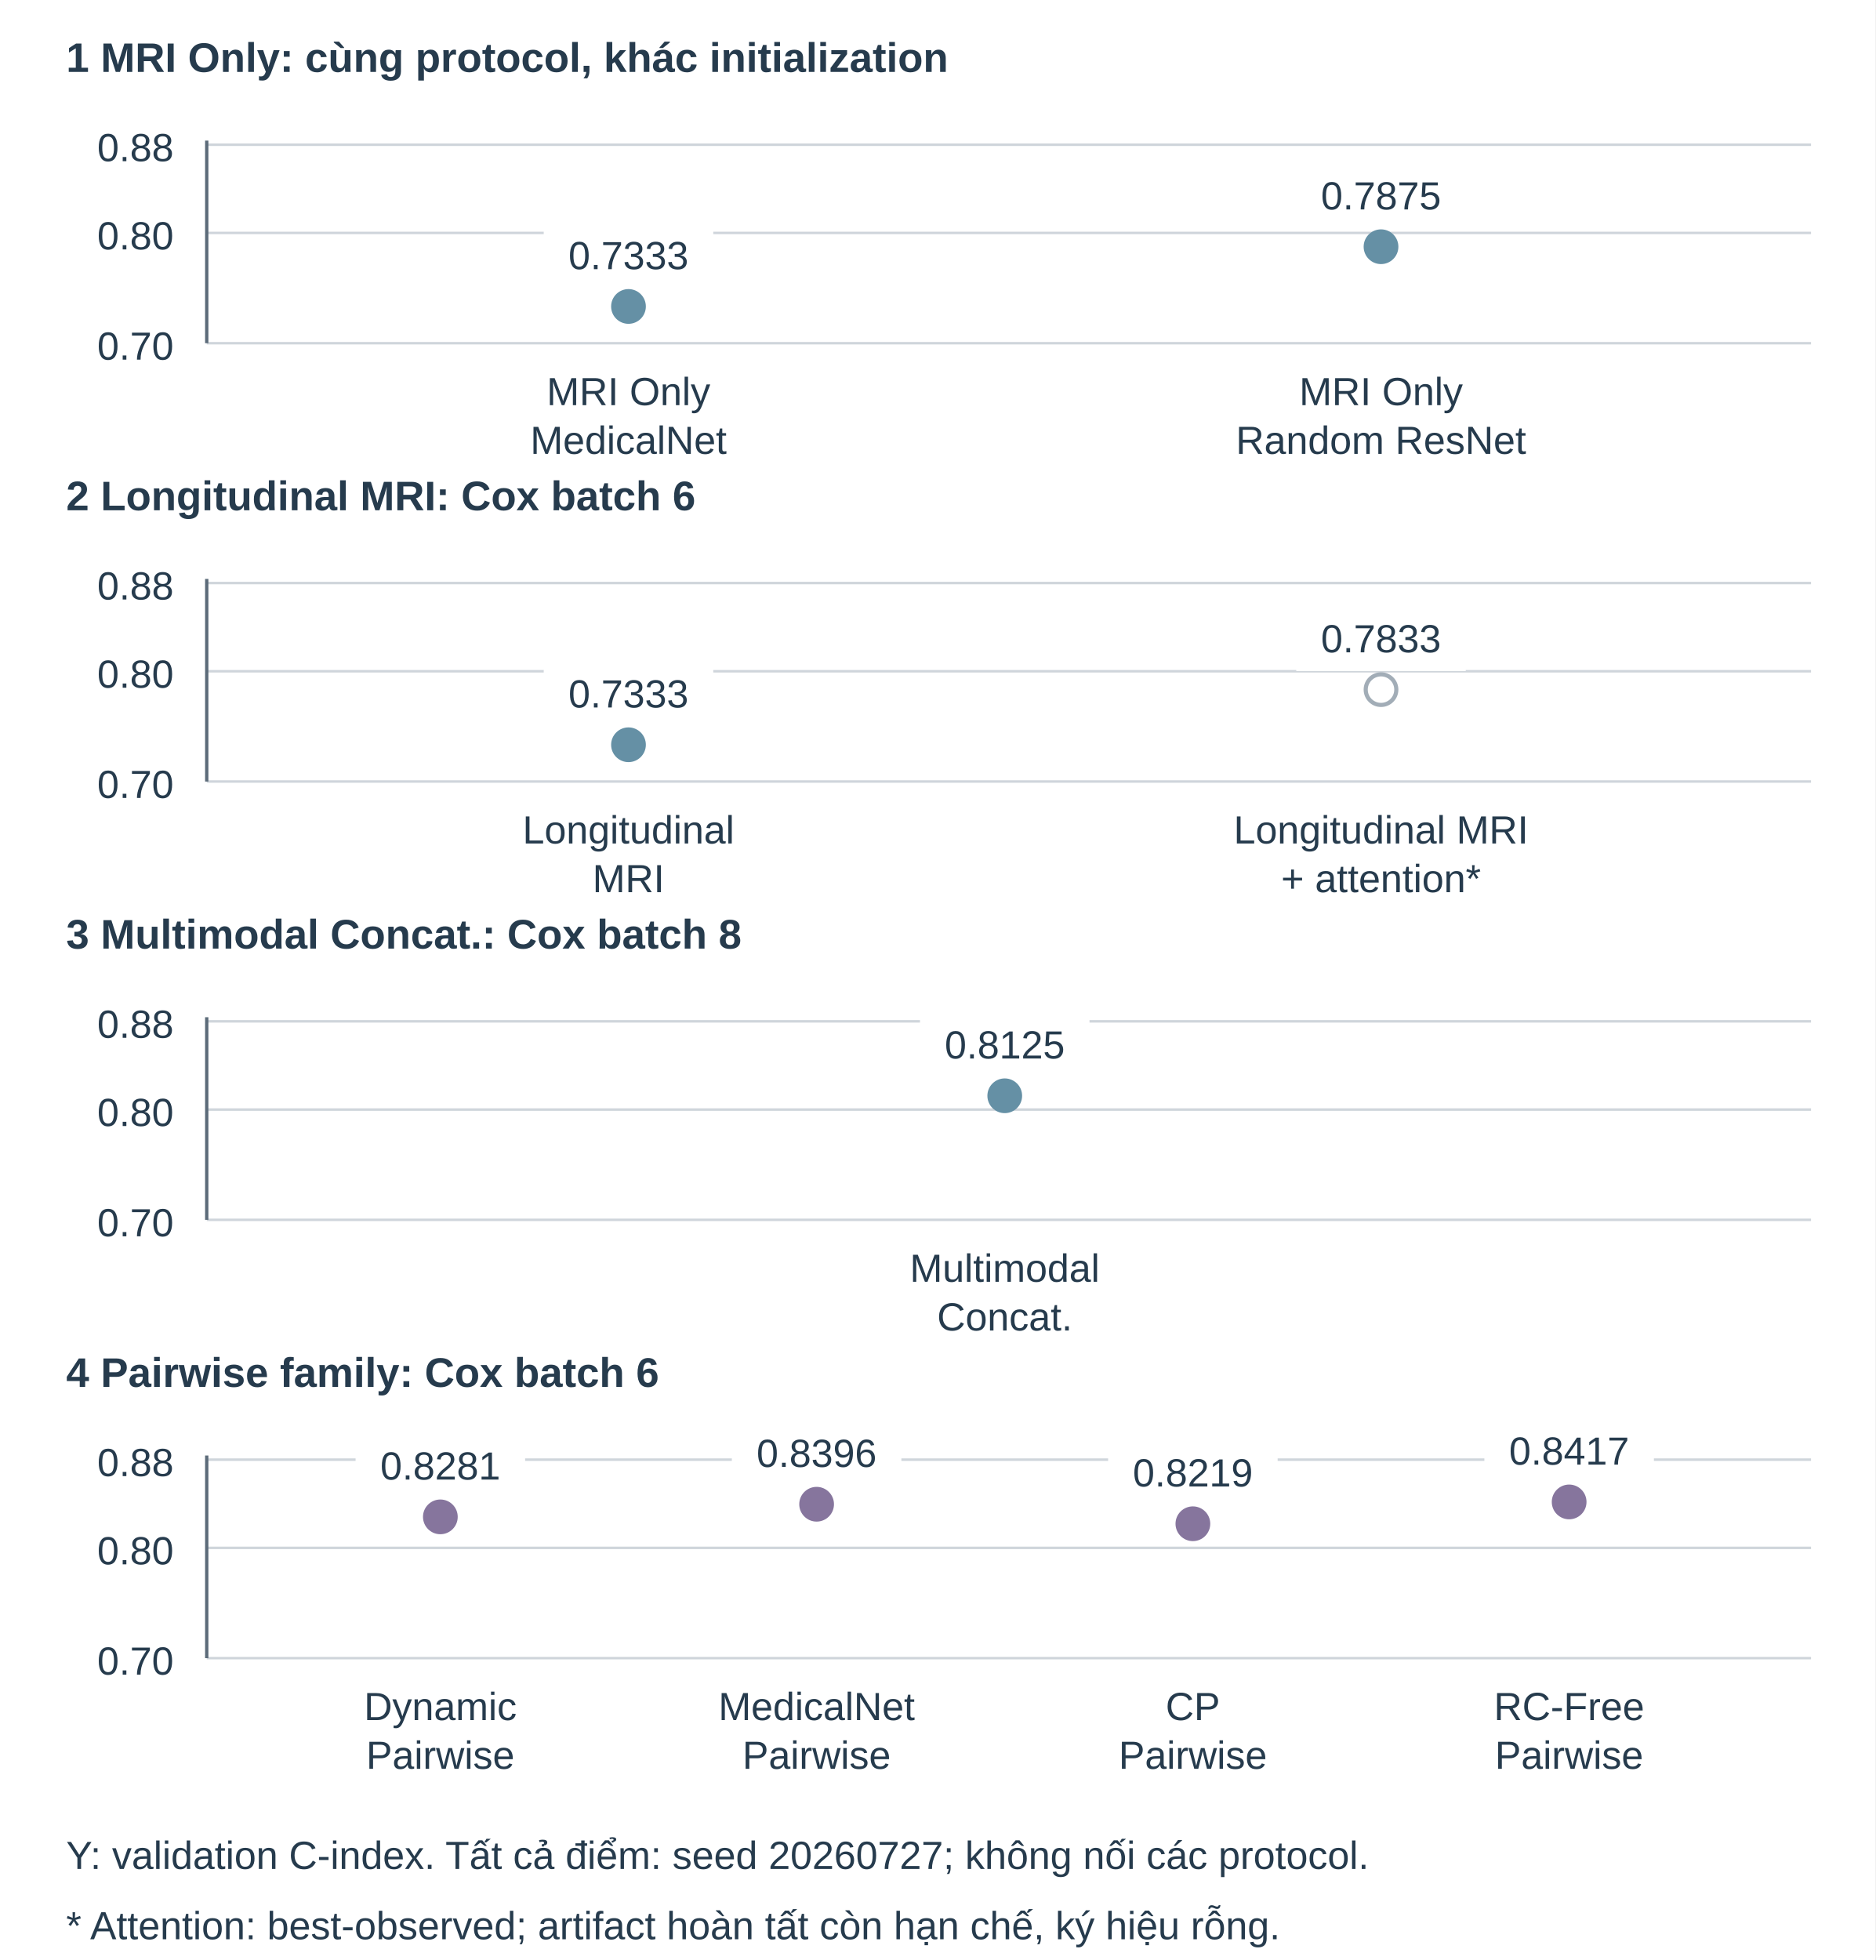
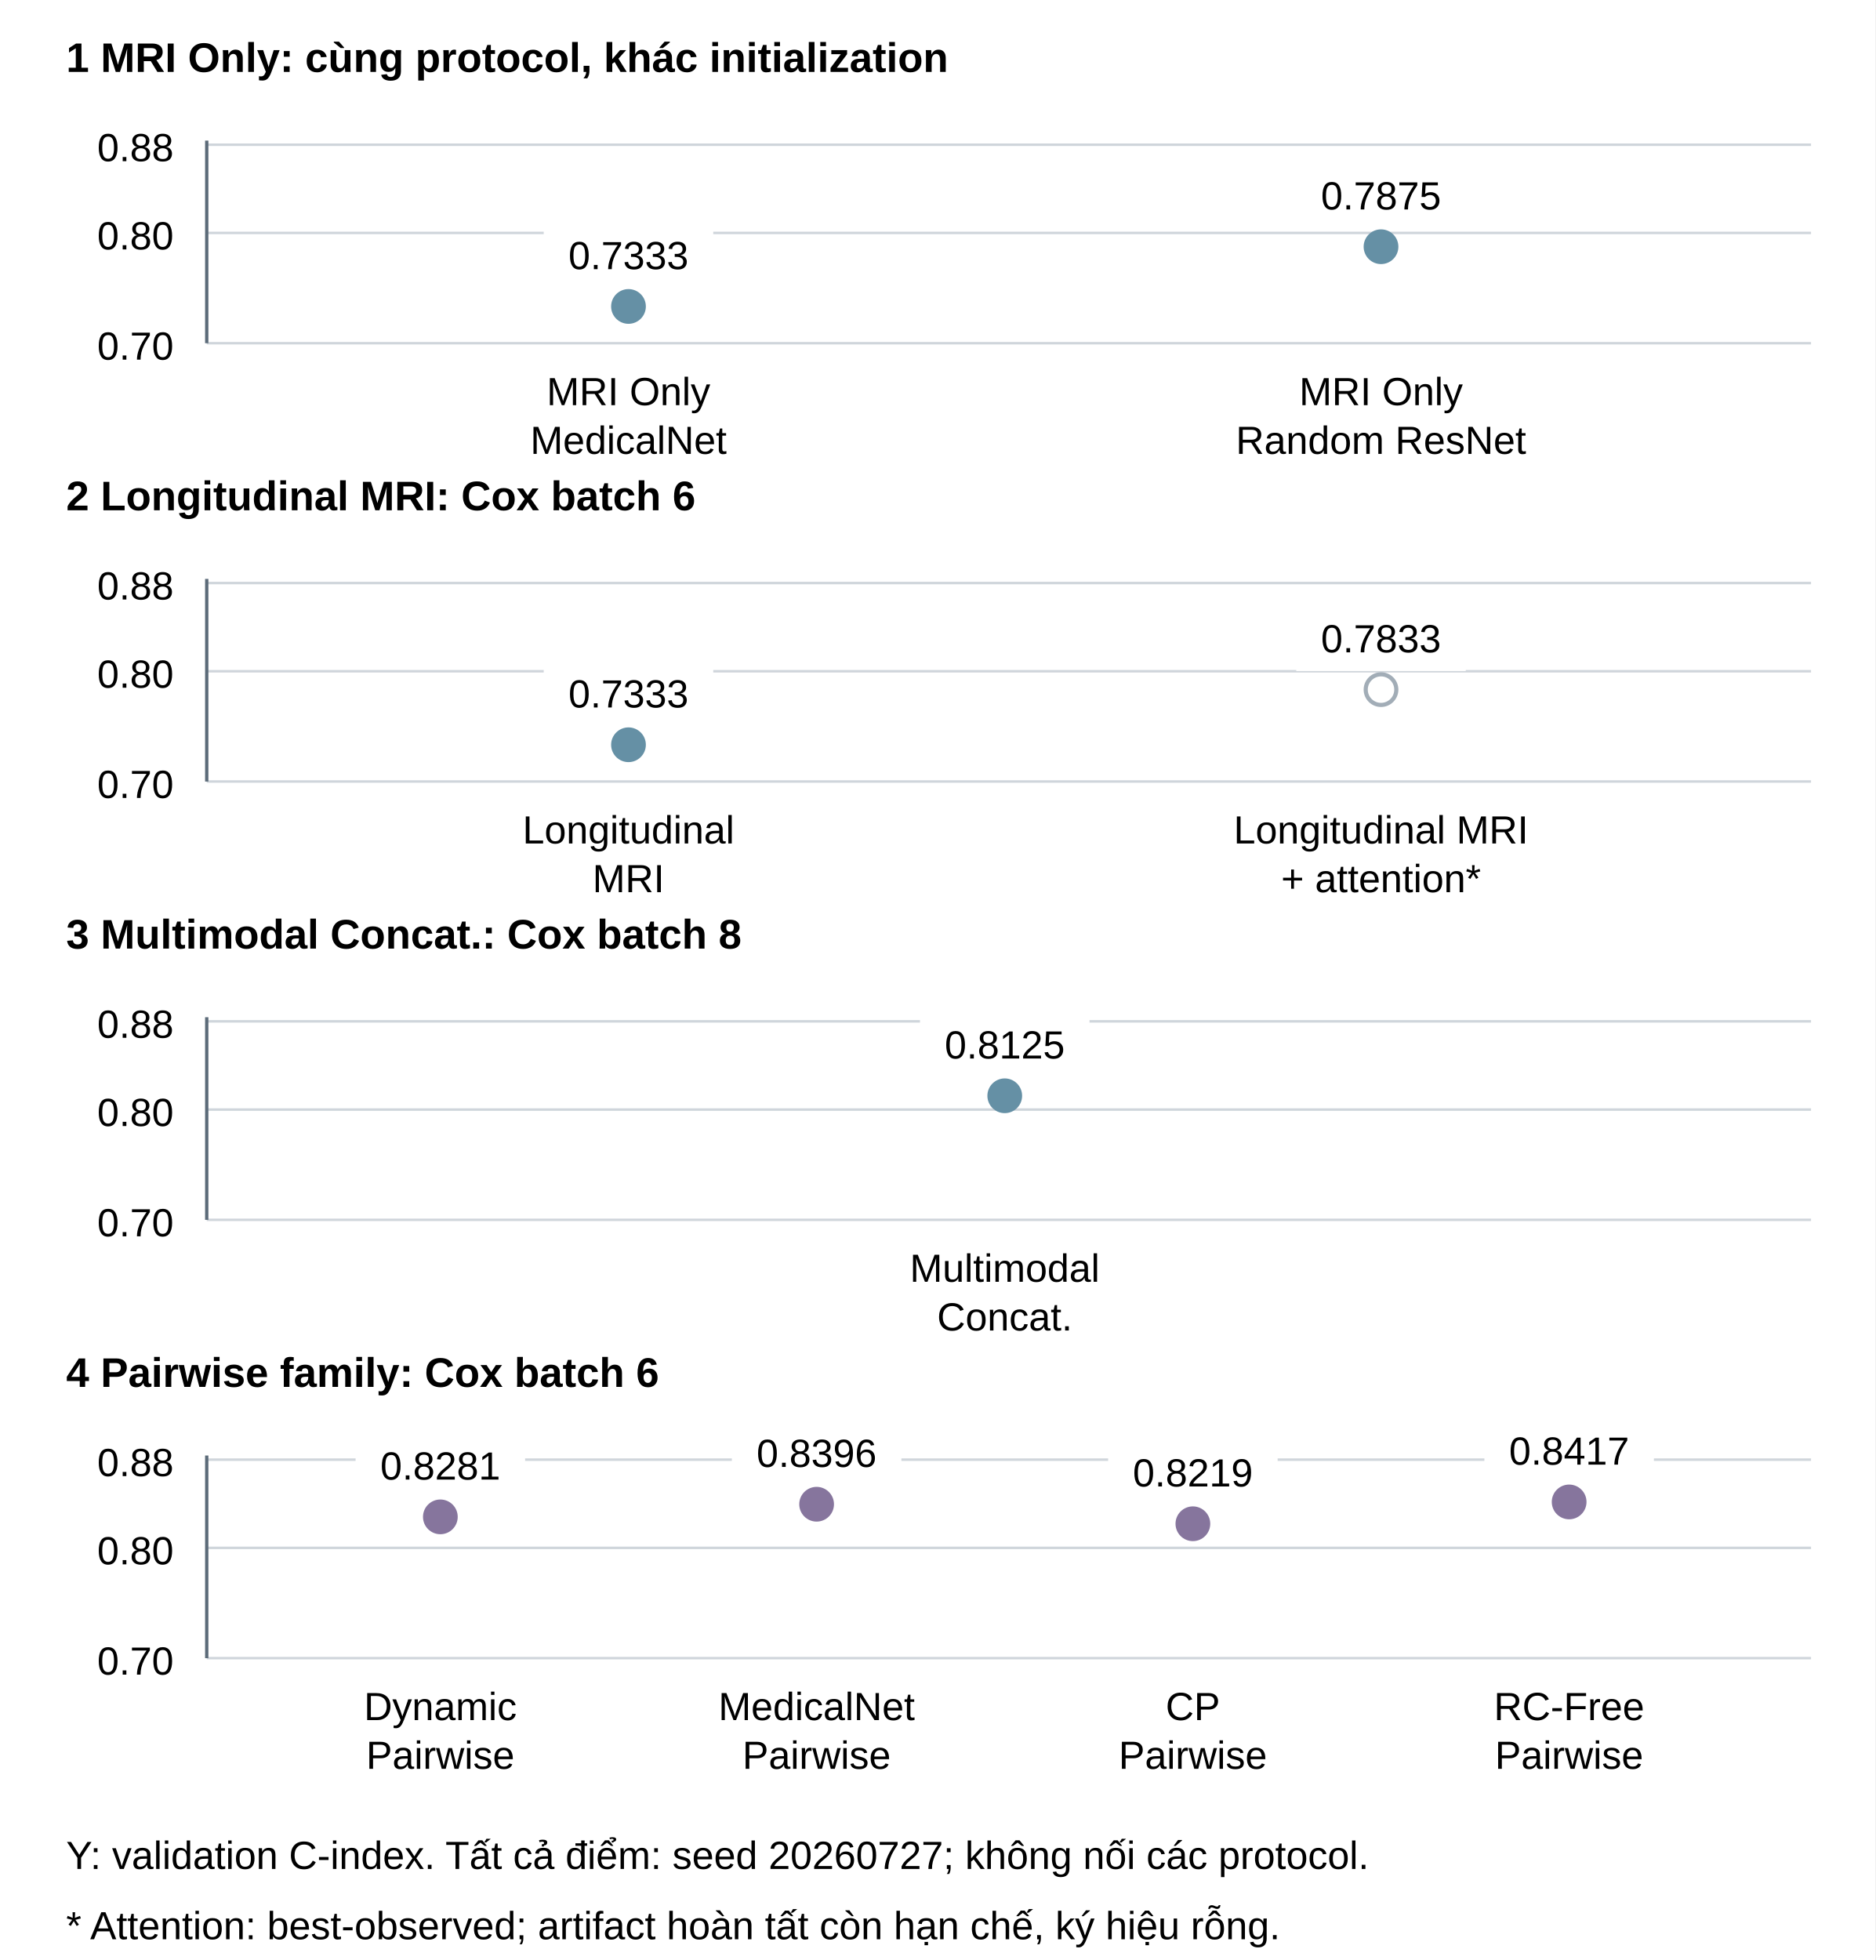
<svg xmlns="http://www.w3.org/2000/svg" width="160mm" height="167.217mm" viewBox="0 0 453.543 474">
  <rect width="100%" height="100%" fill="white" />
-   <text x="16" y="17.4" font-family="Arial, DejaVu Sans, sans-serif" font-size="10" font-weight="700" text-anchor="start" fill="#263B4D">1  MRI Only: cùng protocol, khác initialization</text>
+   <text x="16" y="17.4" font-family="Arial, DejaVu Sans, sans-serif" font-size="10" font-weight="700" text-anchor="start" fill="#000000">1  MRI Only: cùng protocol, khác initialization</text>
  <polyline points="50,83.0 438,83.0" fill="none" stroke="#CFD5DB" stroke-width="0.6" stroke-linejoin="round" />
-   <text x="42" y="86.98" font-family="Arial, DejaVu Sans, sans-serif" font-size="9.5" font-weight="400" text-anchor="end" fill="#263B4D">0.70</text>
+   <text x="42" y="86.98" font-family="Arial, DejaVu Sans, sans-serif" font-size="9.5" font-weight="400" text-anchor="end" fill="#000000">0.70</text>
  <polyline points="50,56.333 438,56.333" fill="none" stroke="#CFD5DB" stroke-width="0.6" stroke-linejoin="round" />
-   <text x="42" y="60.313" font-family="Arial, DejaVu Sans, sans-serif" font-size="9.5" font-weight="400" text-anchor="end" fill="#263B4D">0.80</text>
+   <text x="42" y="60.313" font-family="Arial, DejaVu Sans, sans-serif" font-size="9.5" font-weight="400" text-anchor="end" fill="#000000">0.80</text>
  <polyline points="50,35 438,35" fill="none" stroke="#CFD5DB" stroke-width="0.6" stroke-linejoin="round" />
-   <text x="42" y="38.98" font-family="Arial, DejaVu Sans, sans-serif" font-size="9.5" font-weight="400" text-anchor="end" fill="#263B4D">0.88</text>
+   <text x="42" y="38.98" font-family="Arial, DejaVu Sans, sans-serif" font-size="9.5" font-weight="400" text-anchor="end" fill="#000000">0.88</text>
  <polyline points="50,34 50,83" fill="none" stroke="#5C6B79" stroke-width="0.8" stroke-linejoin="round" />
  <circle cx="152.0" cy="74.111" r="3.7" fill="#6590A5" stroke="#6590A5" stroke-width="1" />
-   <text x="152.0" y="78.191" font-family="Arial, DejaVu Sans, sans-serif" font-size="12" font-weight="400" text-anchor="middle" fill="#263B4D" />
+   <text x="152.0" y="78.191" font-family="Arial, DejaVu Sans, sans-serif" font-size="12" font-weight="400" text-anchor="middle" fill="#000000" />
  <rect x="132.0" y="56.111" width="40" height="13" rx="0" fill="#FFFFFF" stroke="#FFFFFF" stroke-width="1" />
-   <text x="152.0" y="66.126" font-family="Arial, DejaVu Sans, sans-serif" font-size="9.5" font-weight="700" text-anchor="middle" fill="#263B4D" />
-   <text x="152.0" y="65.091" font-family="Arial, DejaVu Sans, sans-serif" font-size="9.5" font-weight="400" text-anchor="middle" fill="#263B4D">0.7333</text>
-   <text x="152.0" y="97.98" font-family="Arial, DejaVu Sans, sans-serif" font-size="9.5" font-weight="400" text-anchor="middle" fill="#263B4D">MRI Only</text>
-   <text x="152.0" y="109.76" font-family="Arial, DejaVu Sans, sans-serif" font-size="9.5" font-weight="400" text-anchor="middle" fill="#263B4D">MedicalNet</text>
+   <text x="152.0" y="66.126" font-family="Arial, DejaVu Sans, sans-serif" font-size="9.5" font-weight="700" text-anchor="middle" fill="#000000" />
+   <text x="152.0" y="65.091" font-family="Arial, DejaVu Sans, sans-serif" font-size="9.5" font-weight="400" text-anchor="middle" fill="#000000">0.7333</text>
+   <text x="152.0" y="97.98" font-family="Arial, DejaVu Sans, sans-serif" font-size="9.5" font-weight="400" text-anchor="middle" fill="#000000">MRI Only</text>
+   <text x="152.0" y="109.76" font-family="Arial, DejaVu Sans, sans-serif" font-size="9.5" font-weight="400" text-anchor="middle" fill="#000000">MedicalNet</text>
  <circle cx="334.0" cy="59.667" r="3.7" fill="#6590A5" stroke="#6590A5" stroke-width="1" />
-   <text x="334.0" y="63.747" font-family="Arial, DejaVu Sans, sans-serif" font-size="12" font-weight="400" text-anchor="middle" fill="#263B4D" />
+   <text x="334.0" y="63.747" font-family="Arial, DejaVu Sans, sans-serif" font-size="12" font-weight="400" text-anchor="middle" fill="#000000" />
  <rect x="314.0" y="41.667" width="40" height="13" rx="0" fill="#FFFFFF" stroke="#FFFFFF" stroke-width="1" />
-   <text x="334.0" y="51.682" font-family="Arial, DejaVu Sans, sans-serif" font-size="9.5" font-weight="700" text-anchor="middle" fill="#263B4D" />
-   <text x="334.0" y="50.647" font-family="Arial, DejaVu Sans, sans-serif" font-size="9.5" font-weight="400" text-anchor="middle" fill="#263B4D">0.7875</text>
-   <text x="334.0" y="97.98" font-family="Arial, DejaVu Sans, sans-serif" font-size="9.5" font-weight="400" text-anchor="middle" fill="#263B4D">MRI Only</text>
-   <text x="334.0" y="109.76" font-family="Arial, DejaVu Sans, sans-serif" font-size="9.5" font-weight="400" text-anchor="middle" fill="#263B4D">Random ResNet</text>
-   <text x="16" y="123.4" font-family="Arial, DejaVu Sans, sans-serif" font-size="10" font-weight="700" text-anchor="start" fill="#263B4D">2  Longitudinal MRI: Cox batch 6</text>
+   <text x="334.0" y="51.682" font-family="Arial, DejaVu Sans, sans-serif" font-size="9.5" font-weight="700" text-anchor="middle" fill="#000000" />
+   <text x="334.0" y="50.647" font-family="Arial, DejaVu Sans, sans-serif" font-size="9.5" font-weight="400" text-anchor="middle" fill="#000000">0.7875</text>
+   <text x="334.0" y="97.98" font-family="Arial, DejaVu Sans, sans-serif" font-size="9.5" font-weight="400" text-anchor="middle" fill="#000000">MRI Only</text>
+   <text x="334.0" y="109.76" font-family="Arial, DejaVu Sans, sans-serif" font-size="9.5" font-weight="400" text-anchor="middle" fill="#000000">Random ResNet</text>
+   <text x="16" y="123.4" font-family="Arial, DejaVu Sans, sans-serif" font-size="10" font-weight="700" text-anchor="start" fill="#000000">2  Longitudinal MRI: Cox batch 6</text>
  <polyline points="50,189.0 438,189.0" fill="none" stroke="#CFD5DB" stroke-width="0.6" stroke-linejoin="round" />
-   <text x="42" y="192.98" font-family="Arial, DejaVu Sans, sans-serif" font-size="9.5" font-weight="400" text-anchor="end" fill="#263B4D">0.70</text>
+   <text x="42" y="192.98" font-family="Arial, DejaVu Sans, sans-serif" font-size="9.5" font-weight="400" text-anchor="end" fill="#000000">0.70</text>
  <polyline points="50,162.333 438,162.333" fill="none" stroke="#CFD5DB" stroke-width="0.6" stroke-linejoin="round" />
-   <text x="42" y="166.313" font-family="Arial, DejaVu Sans, sans-serif" font-size="9.5" font-weight="400" text-anchor="end" fill="#263B4D">0.80</text>
+   <text x="42" y="166.313" font-family="Arial, DejaVu Sans, sans-serif" font-size="9.5" font-weight="400" text-anchor="end" fill="#000000">0.80</text>
  <polyline points="50,141.0 438,141.0" fill="none" stroke="#CFD5DB" stroke-width="0.6" stroke-linejoin="round" />
-   <text x="42" y="144.98" font-family="Arial, DejaVu Sans, sans-serif" font-size="9.5" font-weight="400" text-anchor="end" fill="#263B4D">0.88</text>
+   <text x="42" y="144.98" font-family="Arial, DejaVu Sans, sans-serif" font-size="9.5" font-weight="400" text-anchor="end" fill="#000000">0.88</text>
  <polyline points="50,140 50,189" fill="none" stroke="#5C6B79" stroke-width="0.8" stroke-linejoin="round" />
  <circle cx="152.0" cy="180.111" r="3.7" fill="#6590A5" stroke="#6590A5" stroke-width="1" />
-   <text x="152.0" y="184.191" font-family="Arial, DejaVu Sans, sans-serif" font-size="12" font-weight="400" text-anchor="middle" fill="#263B4D" />
+   <text x="152.0" y="184.191" font-family="Arial, DejaVu Sans, sans-serif" font-size="12" font-weight="400" text-anchor="middle" fill="#000000" />
  <rect x="132.0" y="162.111" width="40" height="13" rx="0" fill="#FFFFFF" stroke="#FFFFFF" stroke-width="1" />
-   <text x="152.0" y="172.126" font-family="Arial, DejaVu Sans, sans-serif" font-size="9.5" font-weight="700" text-anchor="middle" fill="#263B4D" />
-   <text x="152.0" y="171.091" font-family="Arial, DejaVu Sans, sans-serif" font-size="9.5" font-weight="400" text-anchor="middle" fill="#263B4D">0.7333</text>
-   <text x="152.0" y="203.98" font-family="Arial, DejaVu Sans, sans-serif" font-size="9.5" font-weight="400" text-anchor="middle" fill="#263B4D">Longitudinal</text>
-   <text x="152.0" y="215.76" font-family="Arial, DejaVu Sans, sans-serif" font-size="9.5" font-weight="400" text-anchor="middle" fill="#263B4D">MRI</text>
+   <text x="152.0" y="172.126" font-family="Arial, DejaVu Sans, sans-serif" font-size="9.5" font-weight="700" text-anchor="middle" fill="#000000" />
+   <text x="152.0" y="171.091" font-family="Arial, DejaVu Sans, sans-serif" font-size="9.5" font-weight="400" text-anchor="middle" fill="#000000">0.7333</text>
+   <text x="152.0" y="203.98" font-family="Arial, DejaVu Sans, sans-serif" font-size="9.5" font-weight="400" text-anchor="middle" fill="#000000">Longitudinal</text>
+   <text x="152.0" y="215.76" font-family="Arial, DejaVu Sans, sans-serif" font-size="9.5" font-weight="400" text-anchor="middle" fill="#000000">MRI</text>
  <circle cx="334.0" cy="166.778" r="3.7" fill="#FFFFFF" stroke="#A2ADB7" stroke-width="1" />
-   <text x="334.0" y="170.858" font-family="Arial, DejaVu Sans, sans-serif" font-size="12" font-weight="400" text-anchor="middle" fill="#263B4D" />
+   <text x="334.0" y="170.858" font-family="Arial, DejaVu Sans, sans-serif" font-size="12" font-weight="400" text-anchor="middle" fill="#000000" />
  <rect x="314.0" y="148.778" width="40" height="13" rx="0" fill="#FFFFFF" stroke="#FFFFFF" stroke-width="1" />
-   <text x="334.0" y="158.793" font-family="Arial, DejaVu Sans, sans-serif" font-size="9.5" font-weight="700" text-anchor="middle" fill="#263B4D" />
-   <text x="334.0" y="157.758" font-family="Arial, DejaVu Sans, sans-serif" font-size="9.5" font-weight="400" text-anchor="middle" fill="#263B4D">0.7833</text>
-   <text x="334.0" y="203.98" font-family="Arial, DejaVu Sans, sans-serif" font-size="9.5" font-weight="400" text-anchor="middle" fill="#263B4D">Longitudinal MRI</text>
-   <text x="334.0" y="215.76" font-family="Arial, DejaVu Sans, sans-serif" font-size="9.5" font-weight="400" text-anchor="middle" fill="#263B4D">+ attention*</text>
-   <text x="16" y="229.4" font-family="Arial, DejaVu Sans, sans-serif" font-size="10" font-weight="700" text-anchor="start" fill="#263B4D">3  Multimodal Concat.: Cox batch 8</text>
+   <text x="334.0" y="158.793" font-family="Arial, DejaVu Sans, sans-serif" font-size="9.5" font-weight="700" text-anchor="middle" fill="#000000" />
+   <text x="334.0" y="157.758" font-family="Arial, DejaVu Sans, sans-serif" font-size="9.5" font-weight="400" text-anchor="middle" fill="#000000">0.7833</text>
+   <text x="334.0" y="203.98" font-family="Arial, DejaVu Sans, sans-serif" font-size="9.5" font-weight="400" text-anchor="middle" fill="#000000">Longitudinal MRI</text>
+   <text x="334.0" y="215.76" font-family="Arial, DejaVu Sans, sans-serif" font-size="9.5" font-weight="400" text-anchor="middle" fill="#000000">+ attention*</text>
+   <text x="16" y="229.4" font-family="Arial, DejaVu Sans, sans-serif" font-size="10" font-weight="700" text-anchor="start" fill="#000000">3  Multimodal Concat.: Cox batch 8</text>
  <polyline points="50,295.0 438,295.0" fill="none" stroke="#CFD5DB" stroke-width="0.6" stroke-linejoin="round" />
-   <text x="42" y="298.98" font-family="Arial, DejaVu Sans, sans-serif" font-size="9.5" font-weight="400" text-anchor="end" fill="#263B4D">0.70</text>
+   <text x="42" y="298.98" font-family="Arial, DejaVu Sans, sans-serif" font-size="9.5" font-weight="400" text-anchor="end" fill="#000000">0.70</text>
  <polyline points="50,268.333 438,268.333" fill="none" stroke="#CFD5DB" stroke-width="0.6" stroke-linejoin="round" />
-   <text x="42" y="272.313" font-family="Arial, DejaVu Sans, sans-serif" font-size="9.5" font-weight="400" text-anchor="end" fill="#263B4D">0.80</text>
+   <text x="42" y="272.313" font-family="Arial, DejaVu Sans, sans-serif" font-size="9.5" font-weight="400" text-anchor="end" fill="#000000">0.80</text>
  <polyline points="50,247.0 438,247.0" fill="none" stroke="#CFD5DB" stroke-width="0.6" stroke-linejoin="round" />
-   <text x="42" y="250.98" font-family="Arial, DejaVu Sans, sans-serif" font-size="9.5" font-weight="400" text-anchor="end" fill="#263B4D">0.88</text>
+   <text x="42" y="250.98" font-family="Arial, DejaVu Sans, sans-serif" font-size="9.5" font-weight="400" text-anchor="end" fill="#000000">0.88</text>
  <polyline points="50,246 50,295" fill="none" stroke="#5C6B79" stroke-width="0.8" stroke-linejoin="round" />
  <circle cx="243.0" cy="265.0" r="3.7" fill="#6590A5" stroke="#6590A5" stroke-width="1" />
-   <text x="243.0" y="269.08" font-family="Arial, DejaVu Sans, sans-serif" font-size="12" font-weight="400" text-anchor="middle" fill="#263B4D" />
+   <text x="243.0" y="269.08" font-family="Arial, DejaVu Sans, sans-serif" font-size="12" font-weight="400" text-anchor="middle" fill="#000000" />
  <rect x="223.0" y="247.0" width="40" height="13" rx="0" fill="#FFFFFF" stroke="#FFFFFF" stroke-width="1" />
-   <text x="243.0" y="257.015" font-family="Arial, DejaVu Sans, sans-serif" font-size="9.5" font-weight="700" text-anchor="middle" fill="#263B4D" />
-   <text x="243.0" y="255.98" font-family="Arial, DejaVu Sans, sans-serif" font-size="9.5" font-weight="400" text-anchor="middle" fill="#263B4D">0.8125</text>
-   <text x="243.0" y="309.98" font-family="Arial, DejaVu Sans, sans-serif" font-size="9.5" font-weight="400" text-anchor="middle" fill="#263B4D">Multimodal</text>
-   <text x="243.0" y="321.76" font-family="Arial, DejaVu Sans, sans-serif" font-size="9.5" font-weight="400" text-anchor="middle" fill="#263B4D">Concat.</text>
-   <text x="16" y="335.4" font-family="Arial, DejaVu Sans, sans-serif" font-size="10" font-weight="700" text-anchor="start" fill="#263B4D">4  Pairwise family: Cox batch 6</text>
+   <text x="243.0" y="257.015" font-family="Arial, DejaVu Sans, sans-serif" font-size="9.5" font-weight="700" text-anchor="middle" fill="#000000" />
+   <text x="243.0" y="255.98" font-family="Arial, DejaVu Sans, sans-serif" font-size="9.5" font-weight="400" text-anchor="middle" fill="#000000">0.8125</text>
+   <text x="243.0" y="309.98" font-family="Arial, DejaVu Sans, sans-serif" font-size="9.5" font-weight="400" text-anchor="middle" fill="#000000">Multimodal</text>
+   <text x="243.0" y="321.76" font-family="Arial, DejaVu Sans, sans-serif" font-size="9.5" font-weight="400" text-anchor="middle" fill="#000000">Concat.</text>
+   <text x="16" y="335.4" font-family="Arial, DejaVu Sans, sans-serif" font-size="10" font-weight="700" text-anchor="start" fill="#000000">4  Pairwise family: Cox batch 6</text>
  <polyline points="50,401.0 438,401.0" fill="none" stroke="#CFD5DB" stroke-width="0.6" stroke-linejoin="round" />
-   <text x="42" y="404.98" font-family="Arial, DejaVu Sans, sans-serif" font-size="9.5" font-weight="400" text-anchor="end" fill="#263B4D">0.70</text>
+   <text x="42" y="404.98" font-family="Arial, DejaVu Sans, sans-serif" font-size="9.5" font-weight="400" text-anchor="end" fill="#000000">0.70</text>
  <polyline points="50,374.333 438,374.333" fill="none" stroke="#CFD5DB" stroke-width="0.6" stroke-linejoin="round" />
-   <text x="42" y="378.313" font-family="Arial, DejaVu Sans, sans-serif" font-size="9.5" font-weight="400" text-anchor="end" fill="#263B4D">0.80</text>
+   <text x="42" y="378.313" font-family="Arial, DejaVu Sans, sans-serif" font-size="9.5" font-weight="400" text-anchor="end" fill="#000000">0.80</text>
  <polyline points="50,353.0 438,353.0" fill="none" stroke="#CFD5DB" stroke-width="0.6" stroke-linejoin="round" />
-   <text x="42" y="356.98" font-family="Arial, DejaVu Sans, sans-serif" font-size="9.5" font-weight="400" text-anchor="end" fill="#263B4D">0.88</text>
+   <text x="42" y="356.98" font-family="Arial, DejaVu Sans, sans-serif" font-size="9.5" font-weight="400" text-anchor="end" fill="#000000">0.88</text>
  <polyline points="50,352 50,401" fill="none" stroke="#5C6B79" stroke-width="0.8" stroke-linejoin="round" />
  <circle cx="106.5" cy="366.833" r="3.7" fill="#86759D" stroke="#86759D" stroke-width="1" />
-   <text x="106.5" y="370.913" font-family="Arial, DejaVu Sans, sans-serif" font-size="12" font-weight="400" text-anchor="middle" fill="#263B4D" />
+   <text x="106.5" y="370.913" font-family="Arial, DejaVu Sans, sans-serif" font-size="12" font-weight="400" text-anchor="middle" fill="#000000" />
  <rect x="86.5" y="348.833" width="40" height="13" rx="0" fill="#FFFFFF" stroke="#FFFFFF" stroke-width="1" />
-   <text x="106.5" y="358.848" font-family="Arial, DejaVu Sans, sans-serif" font-size="9.5" font-weight="700" text-anchor="middle" fill="#263B4D" />
-   <text x="106.5" y="357.813" font-family="Arial, DejaVu Sans, sans-serif" font-size="9.5" font-weight="400" text-anchor="middle" fill="#263B4D">0.8281</text>
-   <text x="106.5" y="415.98" font-family="Arial, DejaVu Sans, sans-serif" font-size="9.5" font-weight="400" text-anchor="middle" fill="#263B4D">Dynamic</text>
-   <text x="106.5" y="427.76" font-family="Arial, DejaVu Sans, sans-serif" font-size="9.5" font-weight="400" text-anchor="middle" fill="#263B4D">Pairwise</text>
+   <text x="106.5" y="358.848" font-family="Arial, DejaVu Sans, sans-serif" font-size="9.5" font-weight="700" text-anchor="middle" fill="#000000" />
+   <text x="106.5" y="357.813" font-family="Arial, DejaVu Sans, sans-serif" font-size="9.5" font-weight="400" text-anchor="middle" fill="#000000">0.8281</text>
+   <text x="106.5" y="415.98" font-family="Arial, DejaVu Sans, sans-serif" font-size="9.5" font-weight="400" text-anchor="middle" fill="#000000">Dynamic</text>
+   <text x="106.5" y="427.76" font-family="Arial, DejaVu Sans, sans-serif" font-size="9.5" font-weight="400" text-anchor="middle" fill="#000000">Pairwise</text>
  <circle cx="197.5" cy="363.778" r="3.7" fill="#86759D" stroke="#86759D" stroke-width="1" />
-   <text x="197.5" y="367.858" font-family="Arial, DejaVu Sans, sans-serif" font-size="12" font-weight="400" text-anchor="middle" fill="#263B4D" />
+   <text x="197.5" y="367.858" font-family="Arial, DejaVu Sans, sans-serif" font-size="12" font-weight="400" text-anchor="middle" fill="#000000" />
  <rect x="177.5" y="345.778" width="40" height="13" rx="0" fill="#FFFFFF" stroke="#FFFFFF" stroke-width="1" />
-   <text x="197.5" y="355.793" font-family="Arial, DejaVu Sans, sans-serif" font-size="9.5" font-weight="700" text-anchor="middle" fill="#263B4D" />
-   <text x="197.5" y="354.758" font-family="Arial, DejaVu Sans, sans-serif" font-size="9.5" font-weight="400" text-anchor="middle" fill="#263B4D">0.8396</text>
-   <text x="197.5" y="415.98" font-family="Arial, DejaVu Sans, sans-serif" font-size="9.5" font-weight="400" text-anchor="middle" fill="#263B4D">MedicalNet</text>
-   <text x="197.5" y="427.76" font-family="Arial, DejaVu Sans, sans-serif" font-size="9.5" font-weight="400" text-anchor="middle" fill="#263B4D">Pairwise</text>
+   <text x="197.5" y="355.793" font-family="Arial, DejaVu Sans, sans-serif" font-size="9.5" font-weight="700" text-anchor="middle" fill="#000000" />
+   <text x="197.5" y="354.758" font-family="Arial, DejaVu Sans, sans-serif" font-size="9.5" font-weight="400" text-anchor="middle" fill="#000000">0.8396</text>
+   <text x="197.5" y="415.98" font-family="Arial, DejaVu Sans, sans-serif" font-size="9.5" font-weight="400" text-anchor="middle" fill="#000000">MedicalNet</text>
+   <text x="197.5" y="427.76" font-family="Arial, DejaVu Sans, sans-serif" font-size="9.5" font-weight="400" text-anchor="middle" fill="#000000">Pairwise</text>
  <circle cx="288.5" cy="368.5" r="3.7" fill="#86759D" stroke="#86759D" stroke-width="1" />
-   <text x="288.5" y="372.58" font-family="Arial, DejaVu Sans, sans-serif" font-size="12" font-weight="400" text-anchor="middle" fill="#263B4D" />
+   <text x="288.5" y="372.58" font-family="Arial, DejaVu Sans, sans-serif" font-size="12" font-weight="400" text-anchor="middle" fill="#000000" />
  <rect x="268.5" y="350.5" width="40" height="13" rx="0" fill="#FFFFFF" stroke="#FFFFFF" stroke-width="1" />
-   <text x="288.5" y="360.515" font-family="Arial, DejaVu Sans, sans-serif" font-size="9.5" font-weight="700" text-anchor="middle" fill="#263B4D" />
-   <text x="288.5" y="359.48" font-family="Arial, DejaVu Sans, sans-serif" font-size="9.5" font-weight="400" text-anchor="middle" fill="#263B4D">0.8219</text>
-   <text x="288.5" y="415.98" font-family="Arial, DejaVu Sans, sans-serif" font-size="9.5" font-weight="400" text-anchor="middle" fill="#263B4D">CP</text>
-   <text x="288.5" y="427.76" font-family="Arial, DejaVu Sans, sans-serif" font-size="9.5" font-weight="400" text-anchor="middle" fill="#263B4D">Pairwise</text>
+   <text x="288.5" y="360.515" font-family="Arial, DejaVu Sans, sans-serif" font-size="9.5" font-weight="700" text-anchor="middle" fill="#000000" />
+   <text x="288.5" y="359.48" font-family="Arial, DejaVu Sans, sans-serif" font-size="9.5" font-weight="400" text-anchor="middle" fill="#000000">0.8219</text>
+   <text x="288.5" y="415.98" font-family="Arial, DejaVu Sans, sans-serif" font-size="9.5" font-weight="400" text-anchor="middle" fill="#000000">CP</text>
+   <text x="288.5" y="427.76" font-family="Arial, DejaVu Sans, sans-serif" font-size="9.5" font-weight="400" text-anchor="middle" fill="#000000">Pairwise</text>
  <circle cx="379.5" cy="363.222" r="3.7" fill="#86759D" stroke="#86759D" stroke-width="1" />
-   <text x="379.5" y="367.302" font-family="Arial, DejaVu Sans, sans-serif" font-size="12" font-weight="400" text-anchor="middle" fill="#263B4D" />
+   <text x="379.5" y="367.302" font-family="Arial, DejaVu Sans, sans-serif" font-size="12" font-weight="400" text-anchor="middle" fill="#000000" />
  <rect x="359.5" y="345.222" width="40" height="13" rx="0" fill="#FFFFFF" stroke="#FFFFFF" stroke-width="1" />
-   <text x="379.5" y="355.237" font-family="Arial, DejaVu Sans, sans-serif" font-size="9.5" font-weight="700" text-anchor="middle" fill="#263B4D" />
-   <text x="379.5" y="354.202" font-family="Arial, DejaVu Sans, sans-serif" font-size="9.5" font-weight="400" text-anchor="middle" fill="#263B4D">0.8417</text>
-   <text x="379.5" y="415.98" font-family="Arial, DejaVu Sans, sans-serif" font-size="9.5" font-weight="400" text-anchor="middle" fill="#263B4D">RC-Free</text>
-   <text x="379.5" y="427.76" font-family="Arial, DejaVu Sans, sans-serif" font-size="9.5" font-weight="400" text-anchor="middle" fill="#263B4D">Pairwise</text>
-   <text x="16" y="451.98" font-family="Arial, DejaVu Sans, sans-serif" font-size="9.5" font-weight="400" text-anchor="start" fill="#263B4D">Y: validation C-index. Tất cả điểm: seed 20260727; không nối các protocol.</text>
-   <text x="16" y="468.98" font-family="Arial, DejaVu Sans, sans-serif" font-size="9.5" font-weight="400" text-anchor="start" fill="#263B4D">* Attention: best-observed; artifact hoàn tất còn hạn chế, ký hiệu rỗng.</text>
+   <text x="379.5" y="355.237" font-family="Arial, DejaVu Sans, sans-serif" font-size="9.5" font-weight="700" text-anchor="middle" fill="#000000" />
+   <text x="379.5" y="354.202" font-family="Arial, DejaVu Sans, sans-serif" font-size="9.5" font-weight="400" text-anchor="middle" fill="#000000">0.8417</text>
+   <text x="379.5" y="415.98" font-family="Arial, DejaVu Sans, sans-serif" font-size="9.5" font-weight="400" text-anchor="middle" fill="#000000">RC-Free</text>
+   <text x="379.5" y="427.76" font-family="Arial, DejaVu Sans, sans-serif" font-size="9.5" font-weight="400" text-anchor="middle" fill="#000000">Pairwise</text>
+   <text x="16" y="451.98" font-family="Arial, DejaVu Sans, sans-serif" font-size="9.5" font-weight="400" text-anchor="start" fill="#000000">Y: validation C-index. Tất cả điểm: seed 20260727; không nối các protocol.</text>
+   <text x="16" y="468.98" font-family="Arial, DejaVu Sans, sans-serif" font-size="9.5" font-weight="400" text-anchor="start" fill="#000000">* Attention: best-observed; artifact hoàn tất còn hạn chế, ký hiệu rỗng.</text>
</svg>
